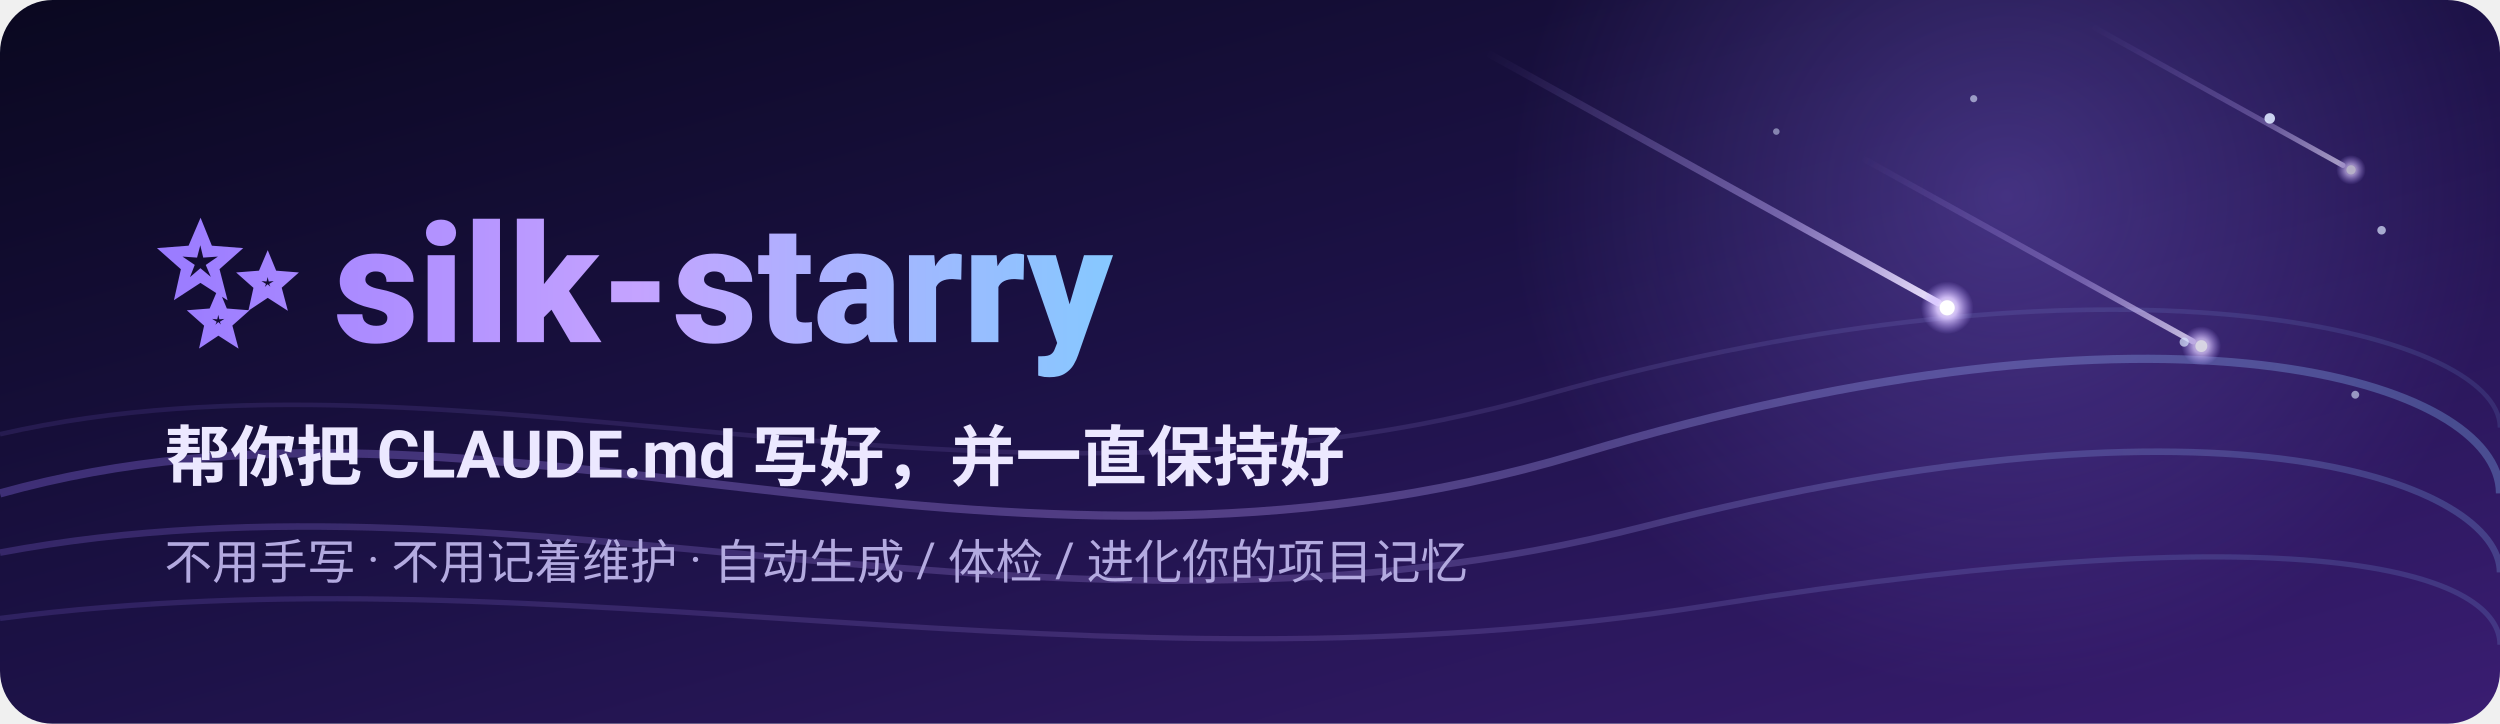
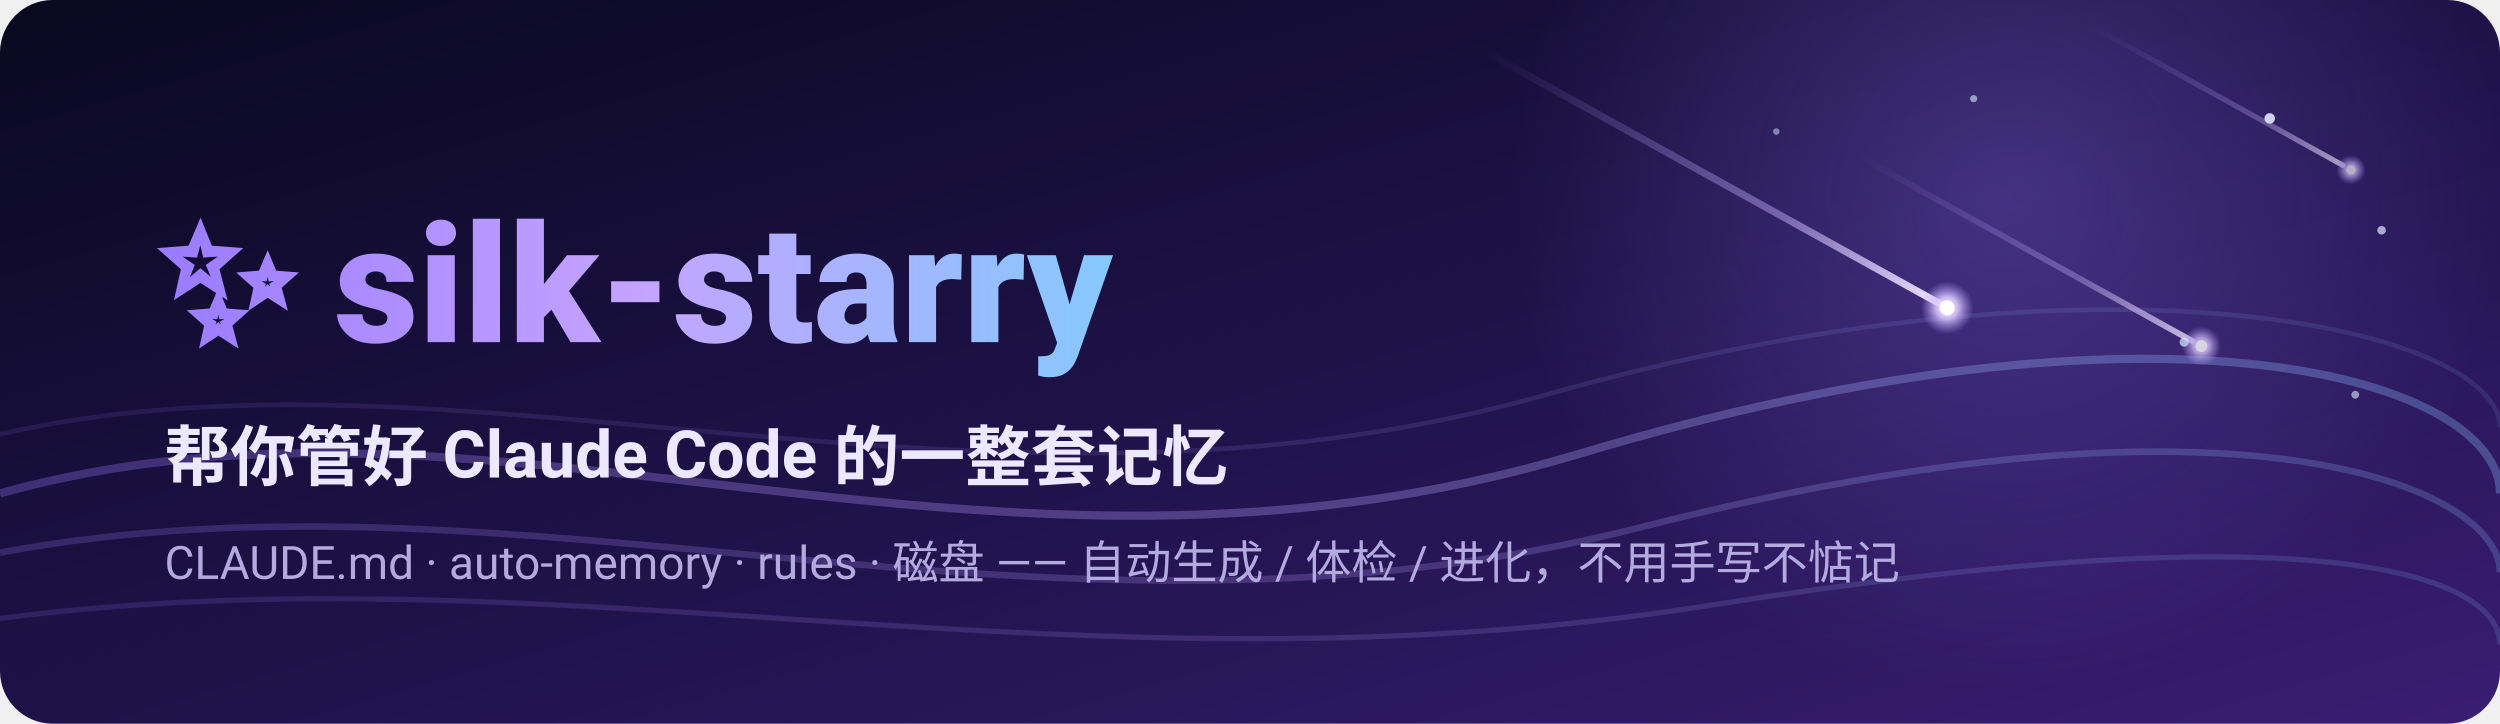
<svg xmlns="http://www.w3.org/2000/svg" viewBox="0 0 760 220" width="760" height="220" font-family="-apple-system,Segoe UI,Roboto,Helvetica,Arial,sans-serif">
  <defs>
    <linearGradient id="bg" x1="0" y1="0" x2="1" y2="1">
      <stop offset="0" stop-color="#0a0820" />
      <stop offset="0.5" stop-color="#1d1248" />
      <stop offset="1" stop-color="#3a1d72" />
    </linearGradient>
    <linearGradient id="silk-starry" x1="0" y1="0" x2="1" y2="0">
      <stop offset="0" stop-color="#9a7bff" />
      <stop offset="0.5" stop-color="#c4a3ff" />
      <stop offset="1" stop-color="#86c8ff" />
    </linearGradient>
    <linearGradient id="meteor" x1="0" y1="0" x2="1" y2="0">
      <stop offset="0" stop-color="#b69cff" stop-opacity="0" />
      <stop offset="0.65" stop-color="#c9b6ff" stop-opacity="0.45" />
      <stop offset="1" stop-color="#f1e9ff" stop-opacity="1" />
    </linearGradient>
    <radialGradient id="head" cx="0.5" cy="0.5" r="0.5">
      <stop offset="0" stop-color="#ffffff" stop-opacity="1" />
      <stop offset="0.4" stop-color="#dcc9ff" stop-opacity="0.9" />
      <stop offset="1" stop-color="#b69cff" stop-opacity="0" />
    </radialGradient>
    <radialGradient id="glow" cx="0.5" cy="0.5" r="0.5">
      <stop offset="0" stop-color="#9a7bff" stop-opacity="0.30" />
      <stop offset="1" stop-color="#9a7bff" stop-opacity="0" />
    </radialGradient>
  </defs>
  <rect width="760" height="220" rx="16" fill="url(#bg)" />
  <circle cx="610" cy="60" r="150" fill="url(#glow)" />
  <g fill="none" stroke="url(#silk-starry)">
    <path d="M0 150 C 150 108, 300 192, 480 138 S 760 116, 760 150" stroke-opacity="0.30" stroke-width="2.5" />
    <path d="M0 168 C 160 138, 320 206, 500 160 S 760 148, 760 174" stroke-opacity="0.22" stroke-width="2" />
    <path d="M0 188 C 170 166, 330 214, 520 184 S 760 176, 760 196" stroke-opacity="0.16" stroke-width="1.6" />
    <path d="M0 132 C 140 100, 300 168, 470 120 S 760 100, 760 130" stroke-opacity="0.12" stroke-width="1.4" />
  </g>
  <g>
    <g transform="translate(452,16) rotate(29)">
      <rect x="0" y="-1.1" width="158" height="2.2" rx="1.1" fill="url(#meteor)" />
      <circle cx="160" cy="0" r="8" fill="url(#head)" />
      <circle cx="160" cy="0" r="2.3" fill="#ffffff" />
    </g>
    <g transform="translate(566,48) rotate(29)" opacity="0.8">
      <rect x="0" y="-0.9" width="116" height="1.8" rx="0.9" fill="url(#meteor)" />
      <circle cx="118" cy="0" r="6" fill="url(#head)" />
      <circle cx="118" cy="0" r="1.8" fill="#ffffff" />
    </g>
    <g transform="translate(636,8) rotate(29)" opacity="0.65">
      <rect x="0" y="-0.8" width="88" height="1.6" rx="0.8" fill="url(#meteor)" />
      <circle cx="90" cy="0" r="4.5" fill="url(#head)" />
      <circle cx="90" cy="0" r="1.4" fill="#ffffff" />
    </g>
  </g>
  <g fill="#dCE7ff">
    <circle cx="690" cy="36" r="1.6" opacity="0.9" />
    <circle cx="724" cy="70" r="1.3" opacity="0.7" />
    <circle cx="600" cy="30" r="1.1" opacity="0.6" />
    <circle cx="664" cy="104" r="1.4" opacity="0.7" />
    <circle cx="540" cy="40" r="1.0" opacity="0.5" />
    <circle cx="716" cy="120" r="1.2" opacity="0.6" />
  </g>
  <text x="48" y="104" font-size="50" font-weight="800" fill="url(#silk-starry)">✨ silk-starry</text>
-   <text x="50" y="146" font-size="20" font-weight="600" fill="#ece8ff">帮你把 CLAUDE.md 写好，并一直保持好</text>
-   <text x="50" y="176" font-size="14.5" fill="#b3aae0">不用手写 · 不用记着维护 · 自动生成 / 体检 / 进化你的项目记忆</text>
+   <text x="50" y="146" font-size="20" font-weight="600" fill="#ece8ff">帮你管好 Claude Code 的一整套记忆</text>
+   <text x="50" y="176" font-size="14" fill="#b3aae0">CLAUDE.md · auto-memory · rules · 磁盘 —— 自动生成 / 体检 / 进化，不用手写不惦记</text>
</svg>
